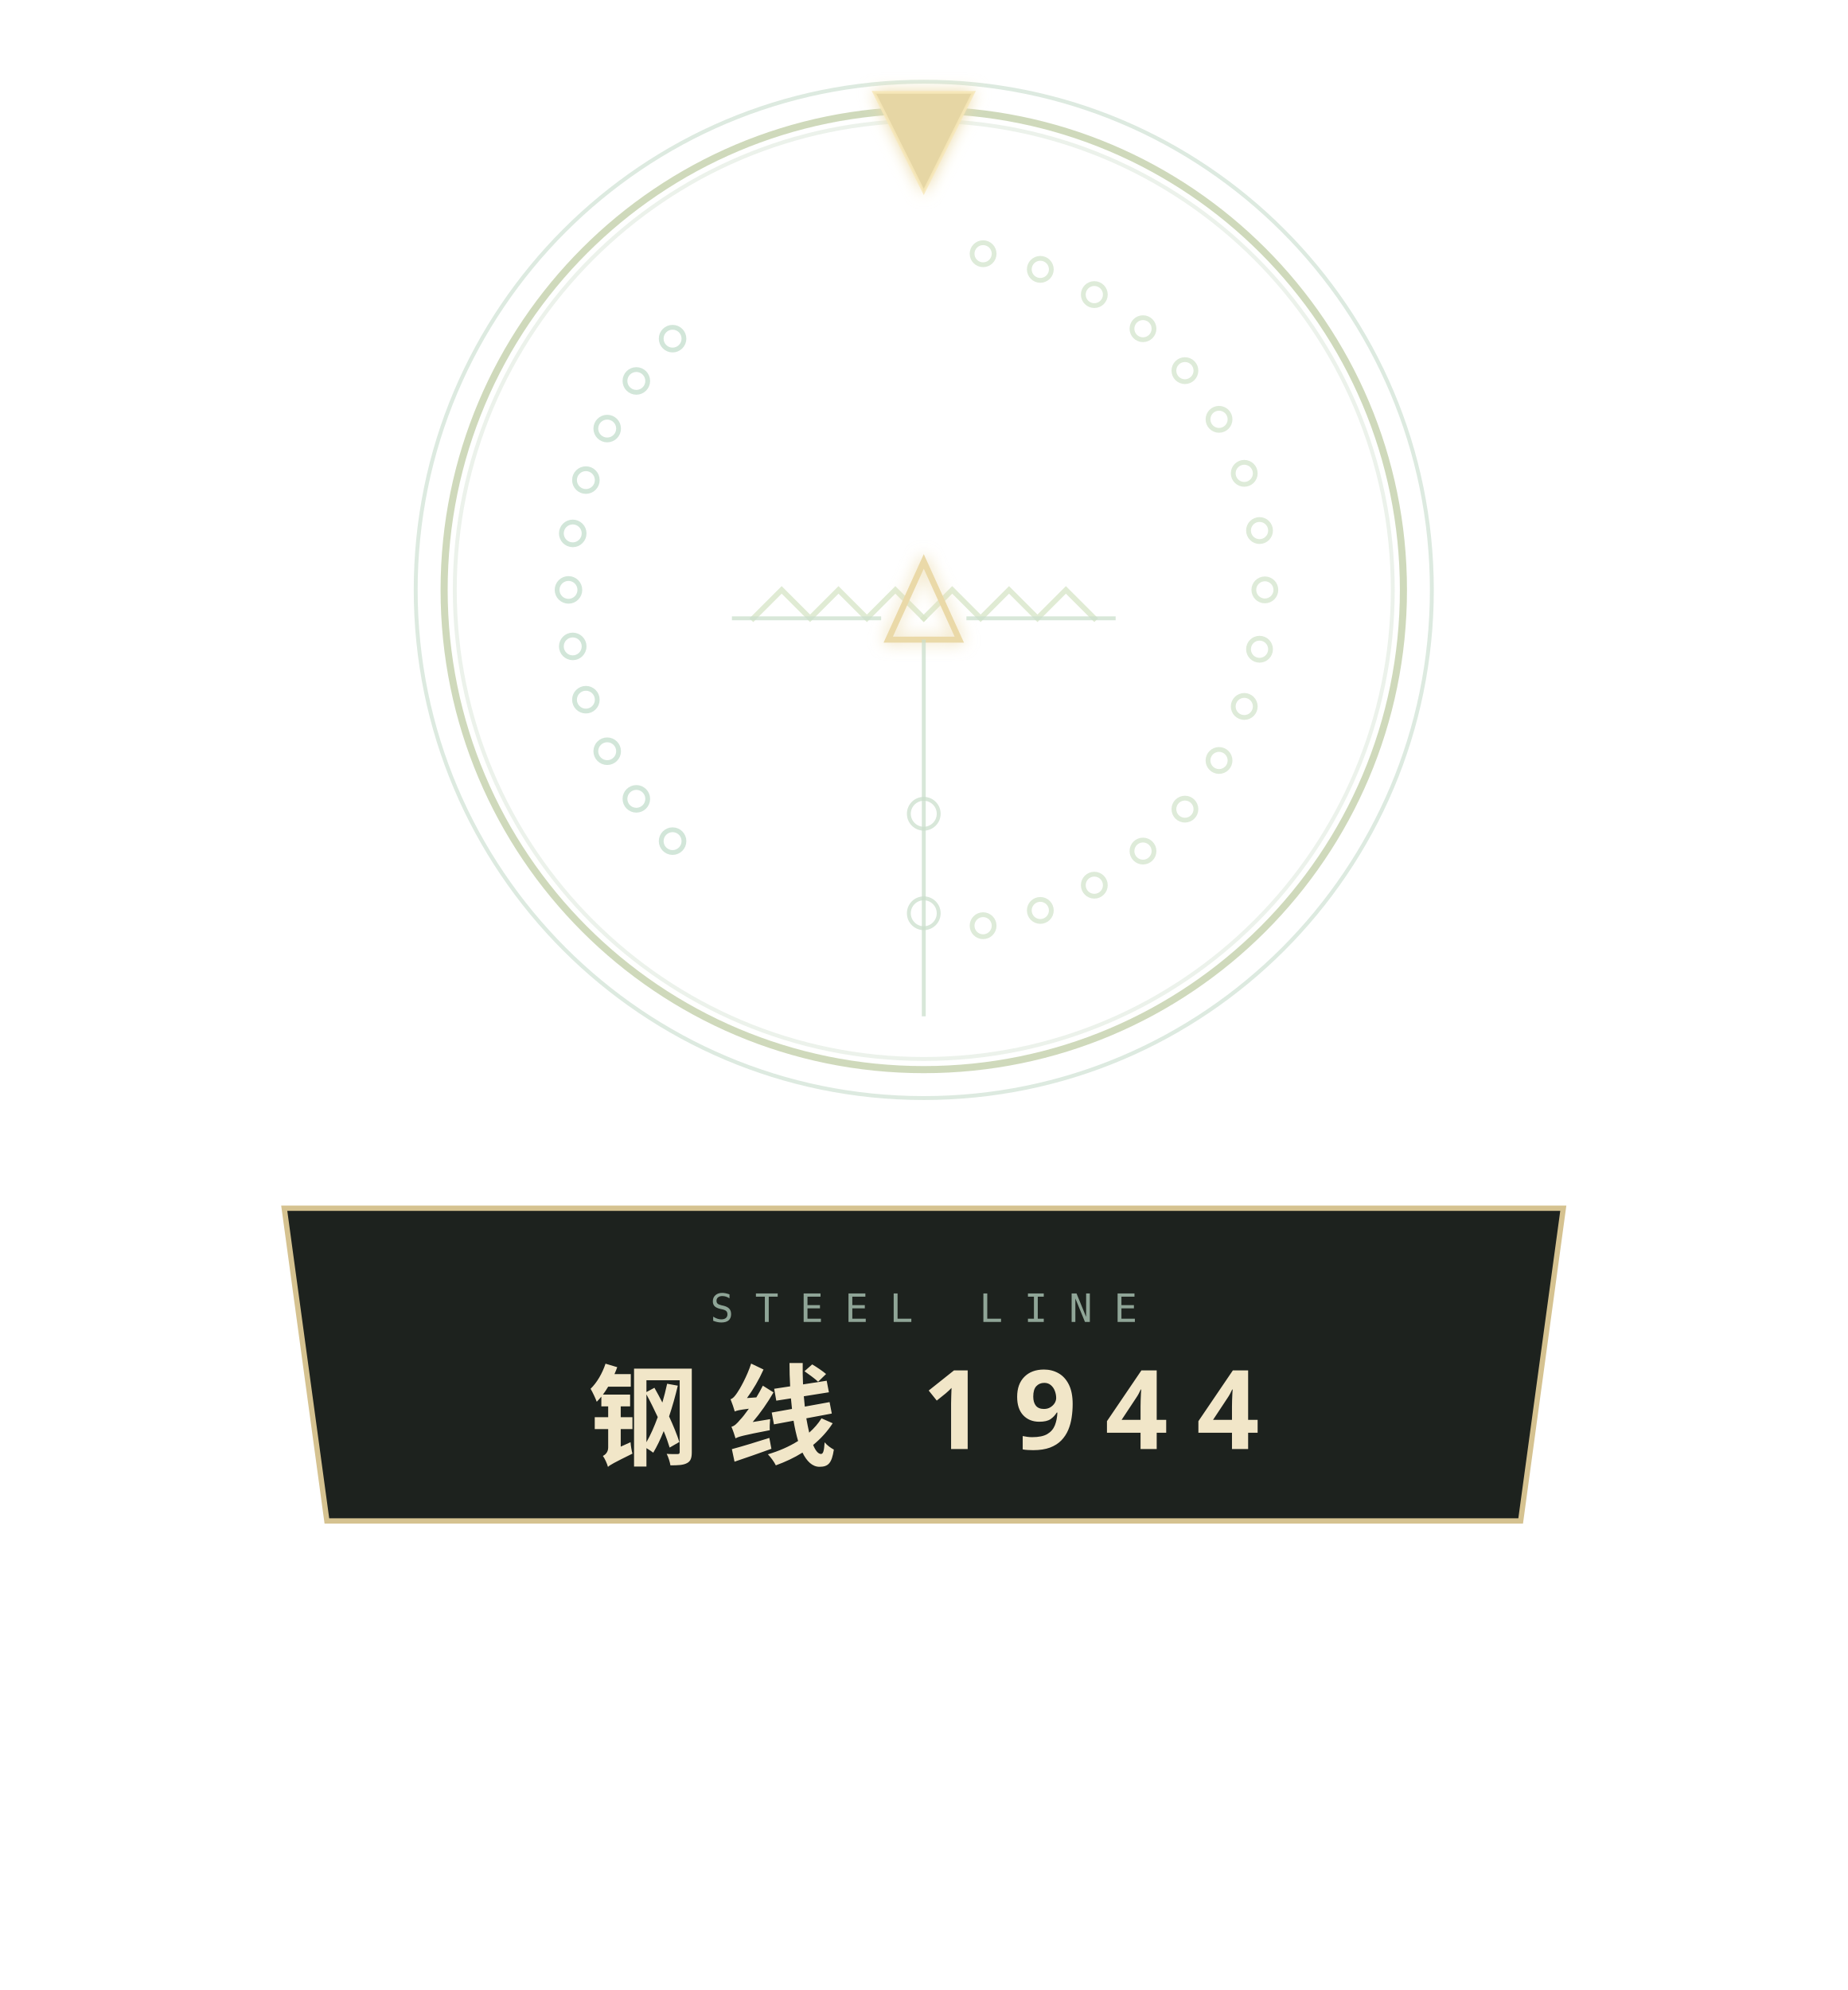
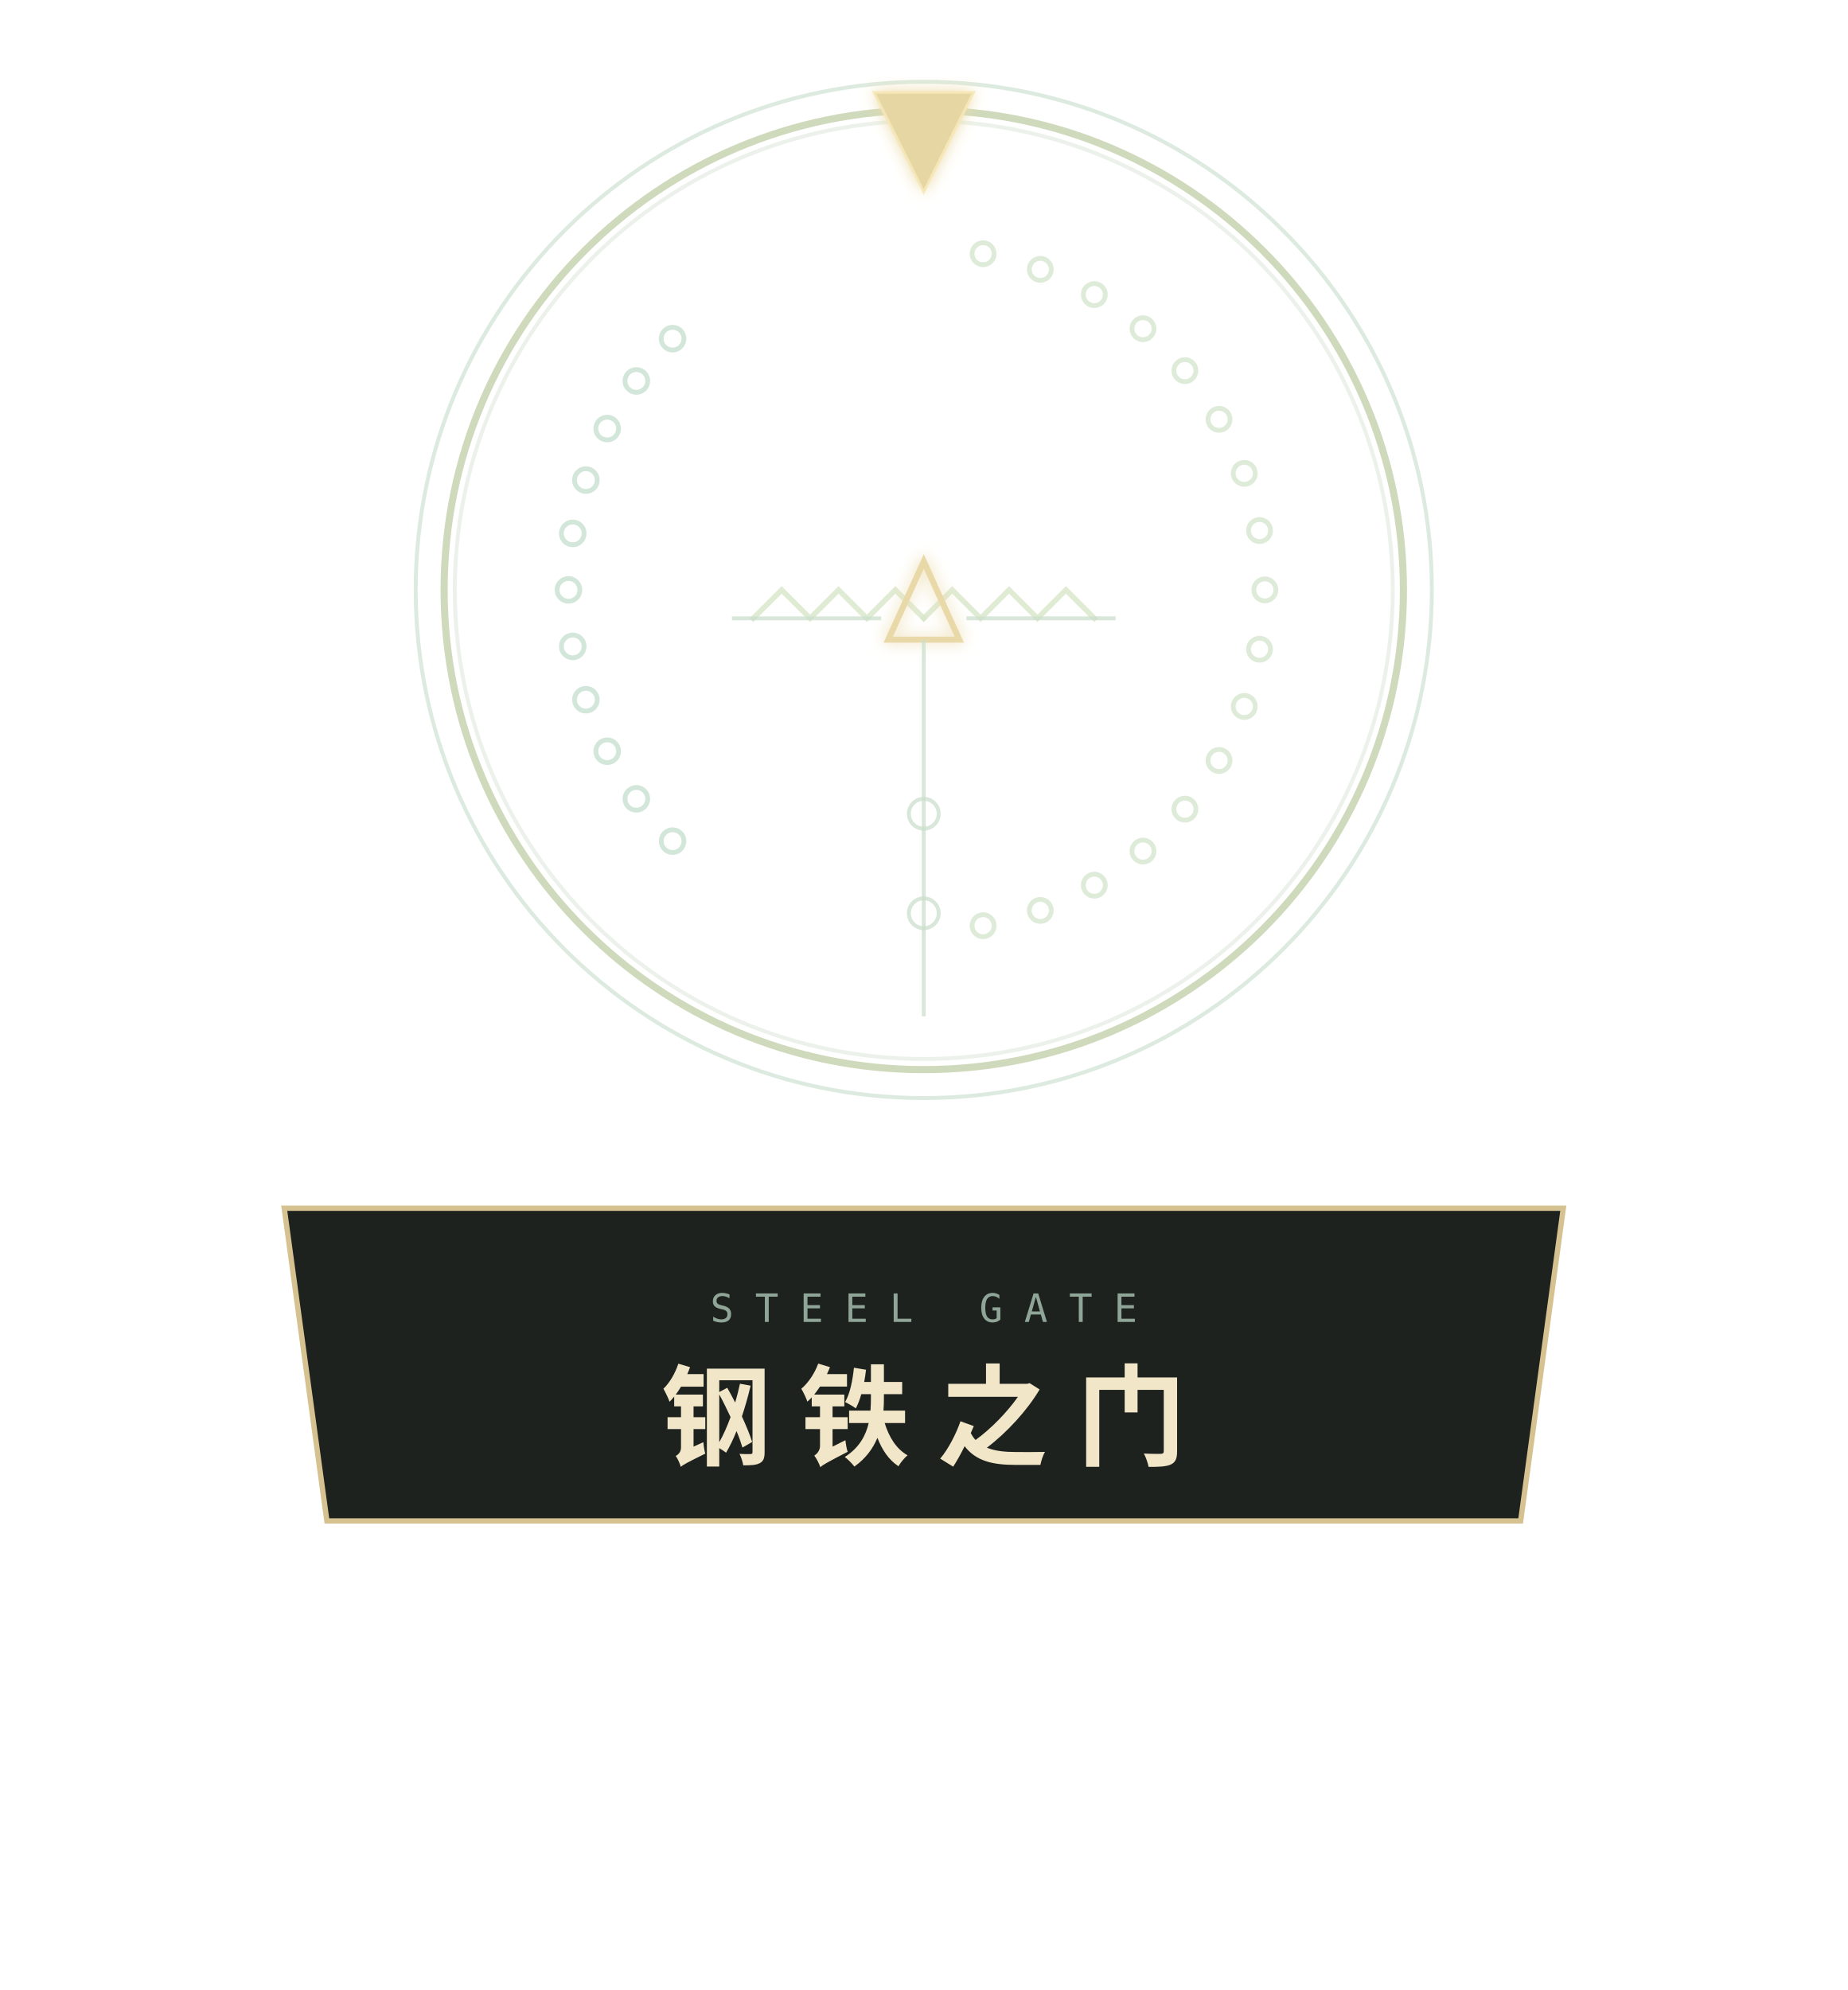
<svg xmlns="http://www.w3.org/2000/svg" viewBox="0 0 520 560" role="img" aria-labelledby="title desc">
  <g transform="translate(110 16)">
    <defs>
      <filter id="glow-gold" x="-50%" y="-50%" width="200%" height="200%">
        <feGaussianBlur stdDeviation="2.2" result="b" />
        <feMerge>
          <feMergeNode in="b" />
          <feMergeNode in="SourceGraphic" />
        </feMerge>
      </filter>
    </defs>
    <circle cx="150" cy="150" r="135" fill="none" stroke="rgba(186,200,156,0.68)" stroke-width="2" />
    <circle cx="150" cy="150" r="143" fill="none" stroke="rgba(193,216,198,0.55)" stroke-width="1.1" />
    <circle cx="150" cy="150" r="132" fill="none" stroke="rgba(171,196,166,0.22)" stroke-width="1.1" />
    <path d="M136 10 H164 L150 38 Z" fill="#e6d6a4" stroke="rgba(247,232,184,0.85)" stroke-width="0.8" filter="url(#glow-gold)" />
    <g fill="none" stroke="rgba(198,224,207,0.80)" stroke-width="1.35">
      <circle cx="79.3" cy="79.3" r="3.2" />
      <circle cx="69.1" cy="91.2" r="3.2" />
      <circle cx="60.9" cy="104.6" r="3.2" />
      <circle cx="54.9" cy="119.1" r="3.2" />
      <circle cx="51.2" cy="134.1" r="3.2" />
      <circle cx="50" cy="150" r="3.2" />
      <circle cx="51.2" cy="165.9" r="3.2" />
      <circle cx="54.9" cy="180.9" r="3.2" />
      <circle cx="60.9" cy="195.4" r="3.2" />
      <circle cx="69.1" cy="208.8" r="3.2" />
      <circle cx="79.3" cy="220.7" r="3.2" />
    </g>
    <g fill="none" stroke="rgba(210,228,203,0.72)" stroke-width="1.35">
      <circle cx="166.7" cy="55.4" r="3.1" />
      <circle cx="182.8" cy="59.8" r="3.1" />
      <circle cx="198" cy="66.9" r="3.1" />
      <circle cx="211.7" cy="76.5" r="3.1" />
      <circle cx="223.5" cy="88.3" r="3.1" />
      <circle cx="233.1" cy="102" r="3.1" />
      <circle cx="240.2" cy="117.2" r="3.1" />
      <circle cx="244.5" cy="133.3" r="3.1" />
      <circle cx="246" cy="150" r="3.1" />
      <circle cx="244.5" cy="166.7" r="3.1" />
      <circle cx="240.2" cy="182.8" r="3.1" />
      <circle cx="233.1" cy="198" r="3.1" />
      <circle cx="223.5" cy="211.7" r="3.1" />
      <circle cx="211.7" cy="223.5" r="3.1" />
      <circle cx="198" cy="233.1" r="3.1" />
      <circle cx="182.8" cy="240.2" r="3.1" />
      <circle cx="166.7" cy="244.5" r="3.1" />
    </g>
    <g fill="none" stroke="rgba(216,230,201,0.80)" stroke-width="1.5" stroke-linecap="square" stroke-linejoin="miter">
      <path d="M102 158 l8 -8 l8 8 M118 158 l8 -8 l8 8 M134 158 l8 -8 l8 8" />
      <path d="M150 158 l8 -8 l8 8 M166 158 l8 -8 l8 8 M182 158 l8 -8 l8 8" />
    </g>
    <path d="M150 142 L140 164 H160 Z" fill="none" stroke="#ead9a8" stroke-width="1.7" filter="url(#glow-gold)" />
    <path d="M96 158 H138 M162 158 H204" fill="none" stroke="rgba(203,222,204,0.75)" stroke-width="1.1" />
    <path d="M150 164 V270" fill="none" stroke="rgba(203,222,204,0.75)" stroke-width="1.1" />
    <circle cx="150" cy="213" r="4.2" fill="none" stroke="rgba(203,222,204,0.75)" stroke-width="1.1" />
    <circle cx="150" cy="241" r="4.2" fill="none" stroke="rgba(203,222,204,0.75)" stroke-width="1.1" />
  </g>
  <g transform="translate(260 340)">
    <path d="M-180 0 H180 L168 88 H-168 Z" fill="#141915" fill-opacity="0.96" stroke="#d5c290" stroke-width="1.5" />
-     <text x="0" y="32" text-anchor="middle" font-family="Consolas, monospace" font-size="11" letter-spacing="6" fill="#8fa597">STEEL LINE</text>
-     <text x="0" y="70" text-anchor="middle" font-family="Microsoft YaHei, Noto Sans SC, sans-serif" font-size="31" font-weight="600" letter-spacing="8" fill="#f1e6c8">钢线 1944</text>
+     <text x="0" y="32" text-anchor="middle" font-family="Consolas, monospace" font-size="11" letter-spacing="6" fill="#8fa597">STEEL GATE</text>
+     <text x="0" y="70" text-anchor="middle" font-family="Microsoft YaHei, Noto Sans SC, sans-serif" font-size="31" font-weight="600" letter-spacing="8" fill="#f1e6c8">钢铁之门</text>
  </g>
</svg>
